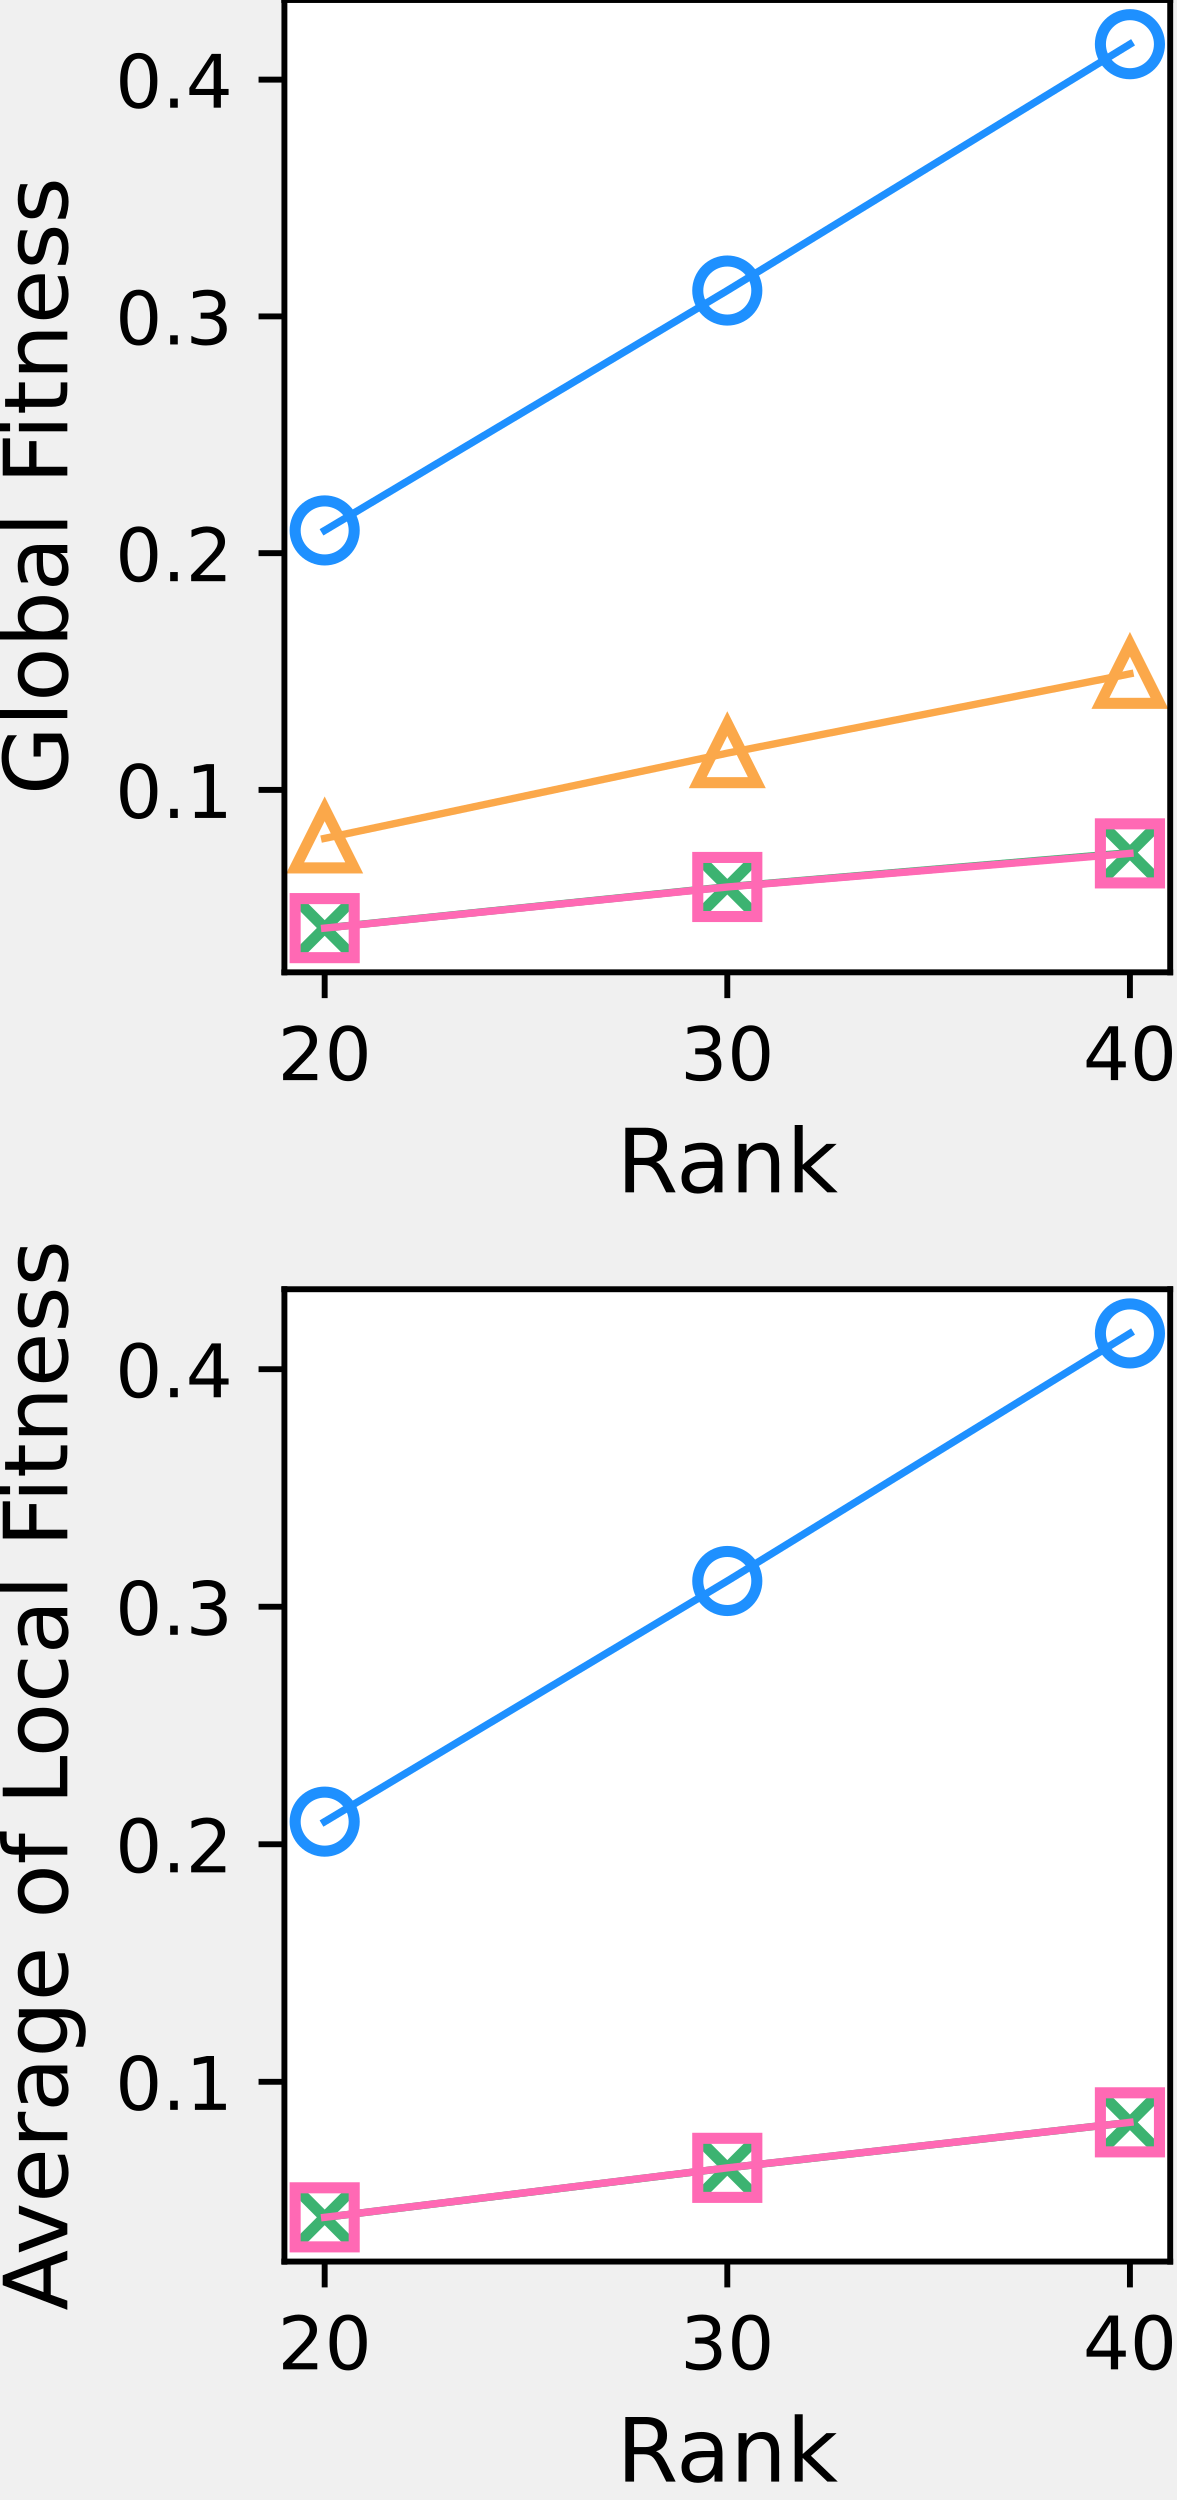
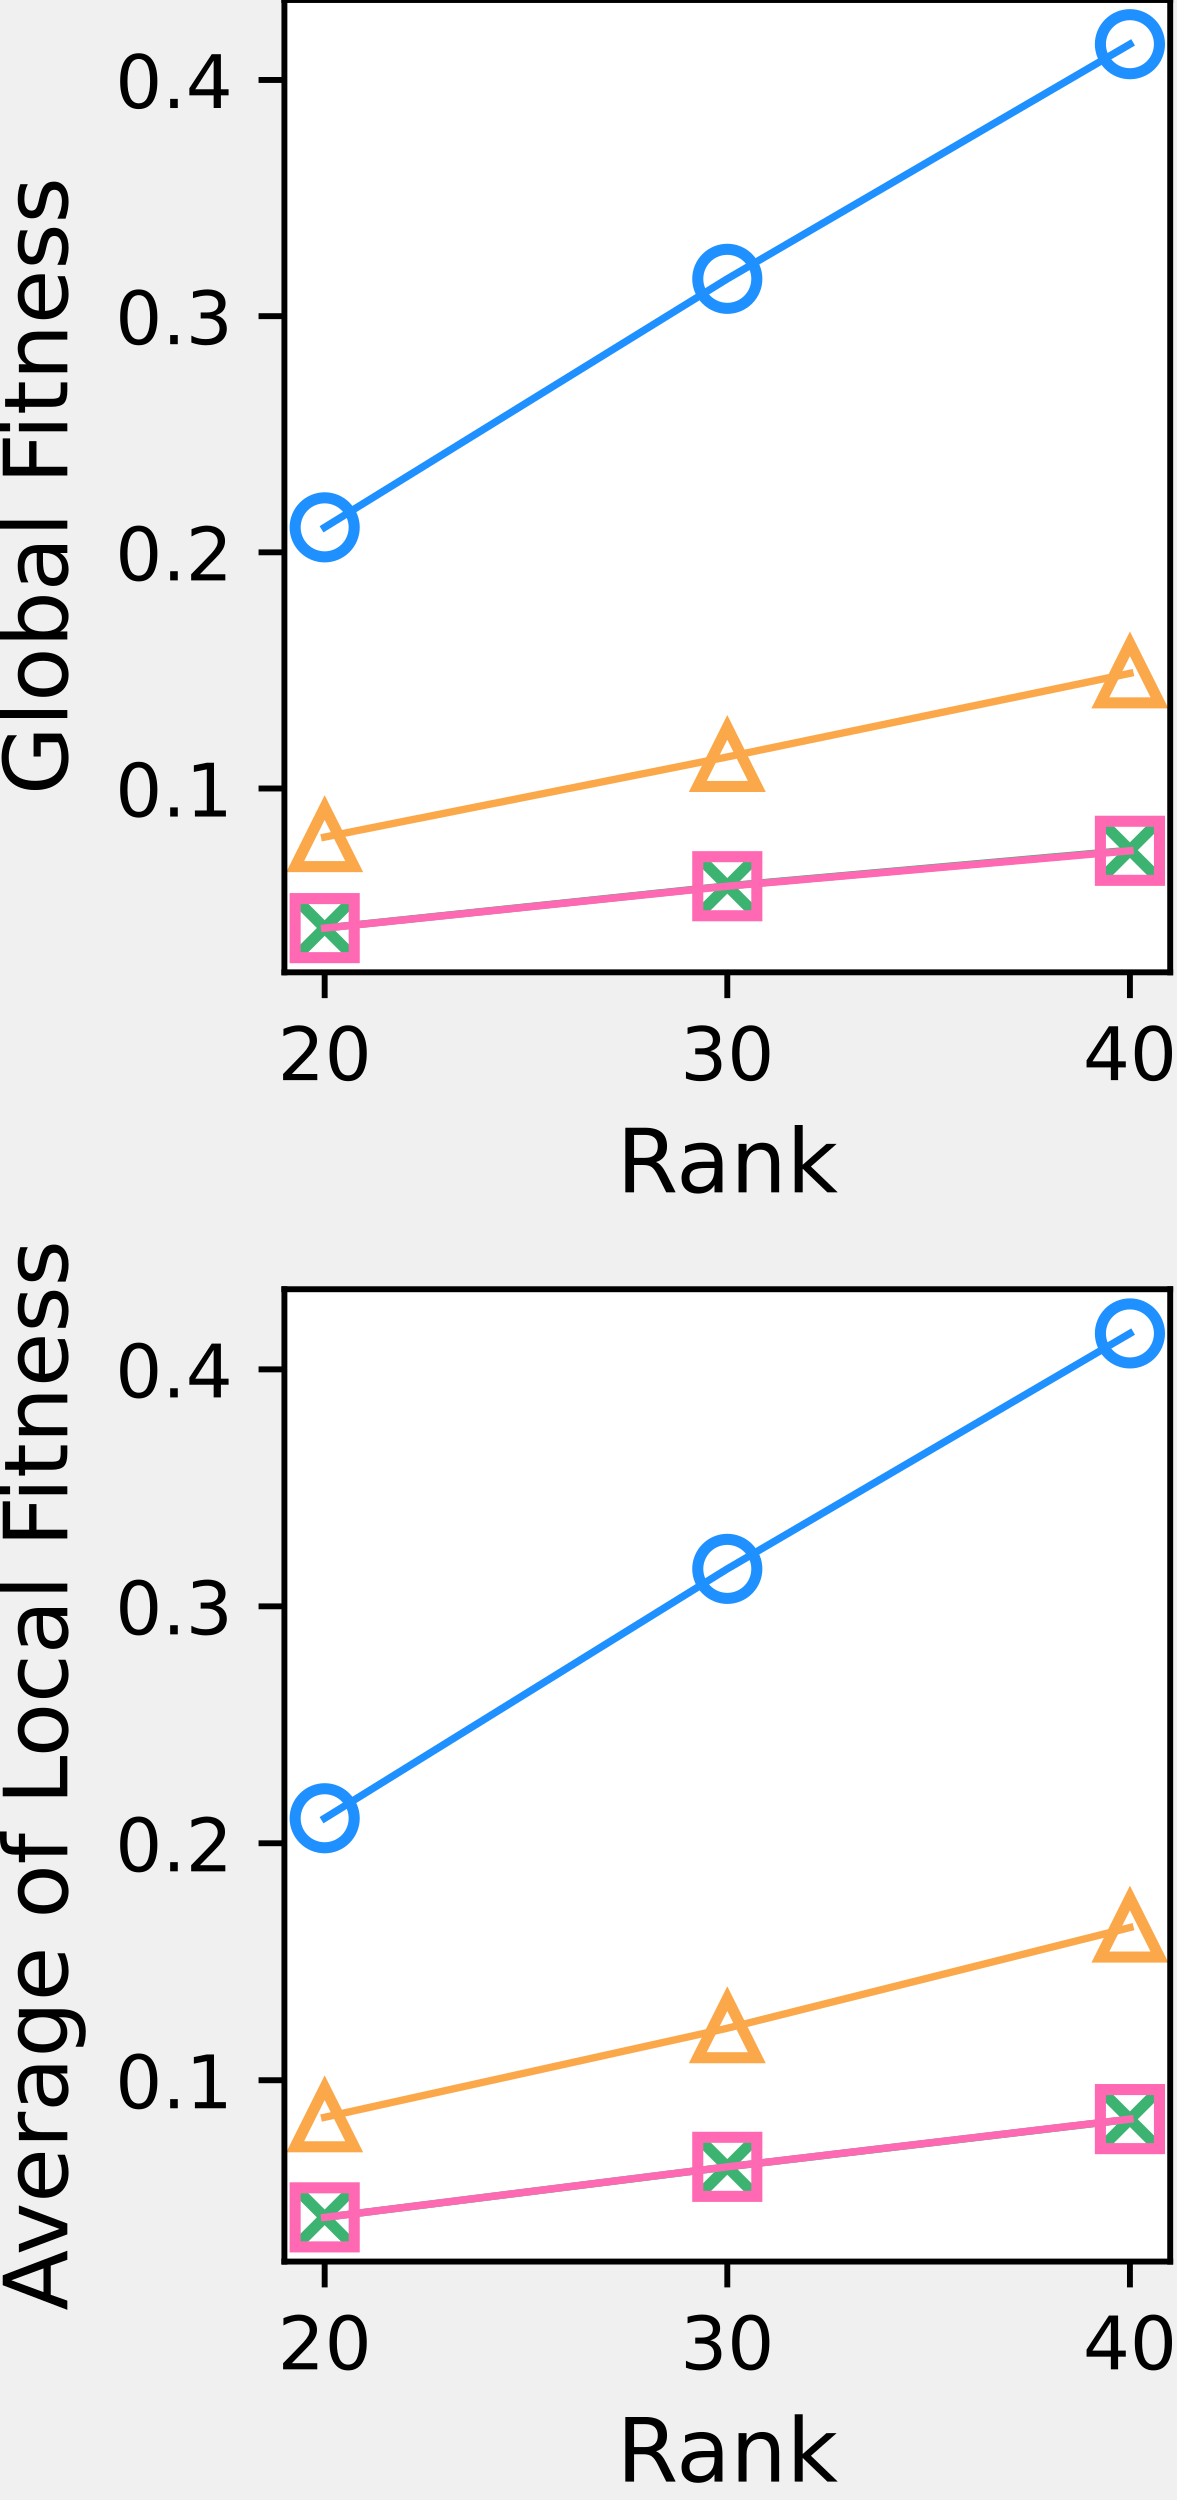
<svg xmlns="http://www.w3.org/2000/svg" xmlns:xlink="http://www.w3.org/1999/xlink" height="338.572pt" version="1.1" viewBox="0 0 159.388 338.572" width="159.388pt">
  <defs>
    <style type="text/css">*{stroke-linecap:butt;stroke-linejoin:round;}</style>
  </defs>
  <g id="figure_1">
    <g id="patch_1">
      <path d="M 0 338.572  L 159.388 338.572  L 159.388 0  L 0 0  z " style="fill:none;" />
    </g>
    <g id="axes_1">
      <g id="patch_2">
        <path d="M 38.517 131.68  L 158.478 131.68  L 158.478 0  L 38.517 0  z " style="fill:#ffffff;" />
      </g>
      <g id="matplotlib.axis_1">
        <g id="xtick_1">
          <g id="line2d_1">
            <defs>
-               <path d="M 0 0  L 0 3.5  " id="me974b284ef" style="stroke:#000000;stroke-width:0.8;" />
+               <path d="M 0 0  L 0 3.5  " id="m4721da2e1f" style="stroke:#000000;stroke-width:0.8;" />
            </defs>
            <g>
-               <use style="stroke:#000000;stroke-width:0.8;" x="43.97" xlink:href="#me974b284ef" y="131.68" />
+               <use style="stroke:#000000;stroke-width:0.8;" x="43.97" xlink:href="#m4721da2e1f" y="131.68" />
            </g>
          </g>
          <g id="text_1">
            <g transform="translate(37.60714 146.2784)scale(0.1 -0.1)">
              <defs>
                <path d="M 19.188 8.297  L 53.609 8.297  L 53.609 0  L 7.328 0  L 7.328 8.297  Q 12.938 14.109 22.625 23.891  Q 32.328 33.688 34.812 36.531  Q 39.547 41.844 41.422 45.531  Q 43.312 49.219 43.312 52.781  Q 43.312 58.594 39.234 62.25  Q 35.156 65.922 28.609 65.922  Q 23.969 65.922 18.812 64.312  Q 13.672 62.703 7.812 59.422  L 7.812 69.391  Q 13.766 71.781 18.938 73  Q 24.125 74.219 28.422 74.219  Q 39.75 74.219 46.484 68.547  Q 53.219 62.891 53.219 53.422  Q 53.219 48.922 51.531 44.891  Q 49.859 40.875 45.406 35.406  Q 44.188 33.984 37.641 27.219  Q 31.109 20.453 19.188 8.297  z " id="DejaVuSans-50" />
                <path d="M 31.781 66.406  Q 24.172 66.406 20.328 58.906  Q 16.5 51.422 16.5 36.375  Q 16.5 21.391 20.328 13.891  Q 24.172 6.391 31.781 6.391  Q 39.453 6.391 43.281 13.891  Q 47.125 21.391 47.125 36.375  Q 47.125 51.422 43.281 58.906  Q 39.453 66.406 31.781 66.406  z M 31.781 74.219  Q 44.047 74.219 50.516 64.516  Q 56.984 54.828 56.984 36.375  Q 56.984 17.969 50.516 8.266  Q 44.047 -1.422 31.781 -1.422  Q 19.531 -1.422 13.062 8.266  Q 6.594 17.969 6.594 36.375  Q 6.594 54.828 13.062 64.516  Q 19.531 74.219 31.781 74.219  z " id="DejaVuSans-48" />
              </defs>
              <use xlink:href="#DejaVuSans-50" />
              <use x="63.623" xlink:href="#DejaVuSans-48" />
            </g>
          </g>
        </g>
        <g id="xtick_2">
          <g id="line2d_2">
            <g>
-               <use style="stroke:#000000;stroke-width:0.8;" x="98.497" xlink:href="#me974b284ef" y="131.68" />
+               <use style="stroke:#000000;stroke-width:0.8;" x="98.497" xlink:href="#m4721da2e1f" y="131.68" />
            </g>
          </g>
          <g id="text_2">
            <g transform="translate(92.13483 146.2784)scale(0.1 -0.1)">
              <defs>
                <path d="M 40.578 39.312  Q 47.656 37.797 51.625 33  Q 55.609 28.219 55.609 21.188  Q 55.609 10.406 48.188 4.484  Q 40.766 -1.422 27.094 -1.422  Q 22.516 -1.422 17.656 -0.516  Q 12.797 0.391 7.625 2.203  L 7.625 11.719  Q 11.719 9.328 16.594 8.109  Q 21.484 6.891 26.812 6.891  Q 36.078 6.891 40.938 10.547  Q 45.797 14.203 45.797 21.188  Q 45.797 27.641 41.281 31.266  Q 36.766 34.906 28.719 34.906  L 20.219 34.906  L 20.219 43.016  L 29.109 43.016  Q 36.375 43.016 40.234 45.922  Q 44.094 48.828 44.094 54.297  Q 44.094 59.906 40.109 62.906  Q 36.141 65.922 28.719 65.922  Q 24.656 65.922 20.016 65.031  Q 15.375 64.156 9.812 62.312  L 9.812 71.094  Q 15.438 72.656 20.344 73.438  Q 25.25 74.219 29.594 74.219  Q 40.828 74.219 47.359 69.109  Q 53.906 64.016 53.906 55.328  Q 53.906 49.266 50.438 45.094  Q 46.969 40.922 40.578 39.312  z " id="DejaVuSans-51" />
              </defs>
              <use xlink:href="#DejaVuSans-51" />
              <use x="63.623" xlink:href="#DejaVuSans-48" />
            </g>
          </g>
        </g>
        <g id="xtick_3">
          <g id="line2d_3">
            <g>
-               <use style="stroke:#000000;stroke-width:0.8;" x="153.025" xlink:href="#me974b284ef" y="131.68" />
+               <use style="stroke:#000000;stroke-width:0.8;" x="153.025" xlink:href="#m4721da2e1f" y="131.68" />
            </g>
          </g>
          <g id="text_3">
            <g transform="translate(146.6625 146.2784)scale(0.1 -0.1)">
              <defs>
                <path d="M 37.797 64.312  L 12.891 25.391  L 37.797 25.391  z M 35.203 72.906  L 47.609 72.906  L 47.609 25.391  L 58.016 25.391  L 58.016 17.188  L 47.609 17.188  L 47.609 0  L 37.797 0  L 37.797 17.188  L 4.891 17.188  L 4.891 26.703  z " id="DejaVuSans-52" />
              </defs>
              <use xlink:href="#DejaVuSans-52" />
              <use x="63.623" xlink:href="#DejaVuSans-48" />
            </g>
          </g>
        </g>
        <g id="text_4">
          <g transform="translate(83.50952 161.4762)scale(0.12 -0.12)">
            <defs>
              <path d="M 44.391 34.188  Q 47.562 33.109 50.562 29.594  Q 53.562 26.078 56.594 19.922  L 66.609 0  L 56 0  L 46.688 18.703  Q 43.062 26.031 39.672 28.422  Q 36.281 30.812 30.422 30.812  L 19.672 30.812  L 19.672 0  L 9.812 0  L 9.812 72.906  L 32.078 72.906  Q 44.578 72.906 50.734 67.672  Q 56.891 62.453 56.891 51.906  Q 56.891 45.016 53.688 40.469  Q 50.484 35.938 44.391 34.188  z M 19.672 64.797  L 19.672 38.922  L 32.078 38.922  Q 39.203 38.922 42.844 42.219  Q 46.484 45.516 46.484 51.906  Q 46.484 58.297 42.844 61.547  Q 39.203 64.797 32.078 64.797  z " id="DejaVuSans-82" />
              <path d="M 34.281 27.484  Q 23.391 27.484 19.188 25  Q 14.984 22.516 14.984 16.5  Q 14.984 11.719 18.141 8.906  Q 21.297 6.109 26.703 6.109  Q 34.188 6.109 38.703 11.406  Q 43.219 16.703 43.219 25.484  L 43.219 27.484  z M 52.203 31.203  L 52.203 0  L 43.219 0  L 43.219 8.297  Q 40.141 3.328 35.547 0.953  Q 30.953 -1.422 24.312 -1.422  Q 15.922 -1.422 10.953 3.297  Q 6 8.016 6 15.922  Q 6 25.141 12.172 29.828  Q 18.359 34.516 30.609 34.516  L 43.219 34.516  L 43.219 35.406  Q 43.219 41.609 39.141 45  Q 35.062 48.391 27.688 48.391  Q 23 48.391 18.547 47.266  Q 14.109 46.141 10.016 43.891  L 10.016 52.203  Q 14.938 54.109 19.578 55.047  Q 24.219 56 28.609 56  Q 40.484 56 46.344 49.844  Q 52.203 43.703 52.203 31.203  z " id="DejaVuSans-97" />
              <path d="M 54.891 33.016  L 54.891 0  L 45.906 0  L 45.906 32.719  Q 45.906 40.484 42.875 44.328  Q 39.844 48.188 33.797 48.188  Q 26.516 48.188 22.312 43.547  Q 18.109 38.922 18.109 30.906  L 18.109 0  L 9.078 0  L 9.078 54.688  L 18.109 54.688  L 18.109 46.188  Q 21.344 51.125 25.703 53.562  Q 30.078 56 35.797 56  Q 45.219 56 50.047 50.172  Q 54.891 44.344 54.891 33.016  z " id="DejaVuSans-110" />
              <path d="M 9.078 75.984  L 18.109 75.984  L 18.109 31.109  L 44.922 54.688  L 56.391 54.688  L 27.391 29.109  L 57.625 0  L 45.906 0  L 18.109 26.703  L 18.109 0  L 9.078 0  z " id="DejaVuSans-107" />
            </defs>
            <use xlink:href="#DejaVuSans-82" />
            <use x="67.232" xlink:href="#DejaVuSans-97" />
            <use x="128.512" xlink:href="#DejaVuSans-110" />
            <use x="191.891" xlink:href="#DejaVuSans-107" />
          </g>
        </g>
      </g>
      <g id="matplotlib.axis_2">
        <g id="ytick_1">
          <g id="line2d_4">
            <defs>
-               <path d="M 0 0  L -3.5 0  " id="m6ac7da7477" style="stroke:#000000;stroke-width:0.8;" />
+               <path d="M 0 0  L -3.5 0  " id="mabe25e4129" style="stroke:#000000;stroke-width:0.8;" />
            </defs>
            <g>
-               <use style="stroke:#000000;stroke-width:0.8;" x="38.517" xlink:href="#m6ac7da7477" y="106.977" />
+               <use style="stroke:#000000;stroke-width:0.8;" x="38.517" xlink:href="#mabe25e4129" y="106.787" />
            </g>
          </g>
          <g id="text_5">
-             <g transform="translate(15.61375 110.7758)scale(0.1 -0.1)">
+             <g transform="translate(15.61375 110.5858)scale(0.1 -0.1)">
              <defs>
                <path d="M 10.688 12.406  L 21 12.406  L 21 0  L 10.688 0  z " id="DejaVuSans-46" />
                <path d="M 12.406 8.297  L 28.516 8.297  L 28.516 63.922  L 10.984 60.406  L 10.984 69.391  L 28.422 72.906  L 38.281 72.906  L 38.281 8.297  L 54.391 8.297  L 54.391 0  L 12.406 0  z " id="DejaVuSans-49" />
              </defs>
              <use xlink:href="#DejaVuSans-48" />
              <use x="63.623" xlink:href="#DejaVuSans-46" />
              <use x="95.41" xlink:href="#DejaVuSans-49" />
            </g>
          </g>
        </g>
        <g id="ytick_2">
          <g id="line2d_5">
            <g>
-               <use style="stroke:#000000;stroke-width:0.8;" x="38.517" xlink:href="#m6ac7da7477" y="74.913" />
+               <use style="stroke:#000000;stroke-width:0.8;" x="38.517" xlink:href="#mabe25e4129" y="74.801" />
            </g>
          </g>
          <g id="text_6">
-             <g transform="translate(15.61375 78.71236)scale(0.1 -0.1)">
+             <g transform="translate(15.61375 78.60066)scale(0.1 -0.1)">
              <use xlink:href="#DejaVuSans-48" />
              <use x="63.623" xlink:href="#DejaVuSans-46" />
              <use x="95.41" xlink:href="#DejaVuSans-50" />
            </g>
          </g>
        </g>
        <g id="ytick_3">
          <g id="line2d_6">
            <g>
-               <use style="stroke:#000000;stroke-width:0.8;" x="38.517" xlink:href="#m6ac7da7477" y="42.85" />
+               <use style="stroke:#000000;stroke-width:0.8;" x="38.517" xlink:href="#mabe25e4129" y="42.816" />
            </g>
          </g>
          <g id="text_7">
-             <g transform="translate(15.61375 46.64896)scale(0.1 -0.1)">
+             <g transform="translate(15.61375 46.6155)scale(0.1 -0.1)">
              <use xlink:href="#DejaVuSans-48" />
              <use x="63.623" xlink:href="#DejaVuSans-46" />
              <use x="95.41" xlink:href="#DejaVuSans-51" />
            </g>
          </g>
        </g>
        <g id="ytick_4">
          <g id="line2d_7">
            <g>
-               <use style="stroke:#000000;stroke-width:0.8;" x="38.517" xlink:href="#m6ac7da7477" y="10.786" />
+               <use style="stroke:#000000;stroke-width:0.8;" x="38.517" xlink:href="#mabe25e4129" y="10.831" />
            </g>
          </g>
          <g id="text_8">
-             <g transform="translate(15.61375 14.58555)scale(0.1 -0.1)">
+             <g transform="translate(15.61375 14.63035)scale(0.1 -0.1)">
              <use xlink:href="#DejaVuSans-48" />
              <use x="63.623" xlink:href="#DejaVuSans-46" />
              <use x="95.41" xlink:href="#DejaVuSans-52" />
            </g>
          </g>
        </g>
        <g id="text_9">
          <g transform="translate(9.118125 107.6675)rotate(-90)scale(0.12 -0.12)">
            <defs>
              <path d="M 59.516 10.406  L 59.516 29.984  L 43.406 29.984  L 43.406 38.094  L 69.281 38.094  L 69.281 6.781  Q 63.578 2.734 56.688 0.656  Q 49.812 -1.422 42 -1.422  Q 24.906 -1.422 15.25 8.562  Q 5.609 18.562 5.609 36.375  Q 5.609 54.25 15.25 64.234  Q 24.906 74.219 42 74.219  Q 49.125 74.219 55.547 72.453  Q 61.969 70.703 67.391 67.281  L 67.391 56.781  Q 61.922 61.422 55.766 63.766  Q 49.609 66.109 42.828 66.109  Q 29.438 66.109 22.719 58.641  Q 16.016 51.172 16.016 36.375  Q 16.016 21.625 22.719 14.156  Q 29.438 6.688 42.828 6.688  Q 48.047 6.688 52.141 7.594  Q 56.25 8.5 59.516 10.406  z " id="DejaVuSans-71" />
              <path d="M 9.422 75.984  L 18.406 75.984  L 18.406 0  L 9.422 0  z " id="DejaVuSans-108" />
              <path d="M 30.609 48.391  Q 23.391 48.391 19.188 42.75  Q 14.984 37.109 14.984 27.297  Q 14.984 17.484 19.156 11.844  Q 23.344 6.203 30.609 6.203  Q 37.797 6.203 41.984 11.859  Q 46.188 17.531 46.188 27.297  Q 46.188 37.016 41.984 42.703  Q 37.797 48.391 30.609 48.391  z M 30.609 56  Q 42.328 56 49.016 48.375  Q 55.719 40.766 55.719 27.297  Q 55.719 13.875 49.016 6.219  Q 42.328 -1.422 30.609 -1.422  Q 18.844 -1.422 12.172 6.219  Q 5.516 13.875 5.516 27.297  Q 5.516 40.766 12.172 48.375  Q 18.844 56 30.609 56  z " id="DejaVuSans-111" />
              <path d="M 48.688 27.297  Q 48.688 37.203 44.609 42.844  Q 40.531 48.484 33.406 48.484  Q 26.266 48.484 22.188 42.844  Q 18.109 37.203 18.109 27.297  Q 18.109 17.391 22.188 11.75  Q 26.266 6.109 33.406 6.109  Q 40.531 6.109 44.609 11.75  Q 48.688 17.391 48.688 27.297  z M 18.109 46.391  Q 20.953 51.266 25.266 53.625  Q 29.594 56 35.594 56  Q 45.562 56 51.781 48.094  Q 58.016 40.188 58.016 27.297  Q 58.016 14.406 51.781 6.484  Q 45.562 -1.422 35.594 -1.422  Q 29.594 -1.422 25.266 0.953  Q 20.953 3.328 18.109 8.203  L 18.109 0  L 9.078 0  L 9.078 75.984  L 18.109 75.984  z " id="DejaVuSans-98" />
              <path id="DejaVuSans-32" />
              <path d="M 9.812 72.906  L 51.703 72.906  L 51.703 64.594  L 19.672 64.594  L 19.672 43.109  L 48.578 43.109  L 48.578 34.812  L 19.672 34.812  L 19.672 0  L 9.812 0  z " id="DejaVuSans-70" />
              <path d="M 9.422 54.688  L 18.406 54.688  L 18.406 0  L 9.422 0  z M 9.422 75.984  L 18.406 75.984  L 18.406 64.594  L 9.422 64.594  z " id="DejaVuSans-105" />
              <path d="M 18.312 70.219  L 18.312 54.688  L 36.812 54.688  L 36.812 47.703  L 18.312 47.703  L 18.312 18.016  Q 18.312 11.328 20.141 9.422  Q 21.969 7.516 27.594 7.516  L 36.812 7.516  L 36.812 0  L 27.594 0  Q 17.188 0 13.234 3.875  Q 9.281 7.766 9.281 18.016  L 9.281 47.703  L 2.688 47.703  L 2.688 54.688  L 9.281 54.688  L 9.281 70.219  z " id="DejaVuSans-116" />
              <path d="M 56.203 29.594  L 56.203 25.203  L 14.891 25.203  Q 15.484 15.922 20.484 11.062  Q 25.484 6.203 34.422 6.203  Q 39.594 6.203 44.453 7.469  Q 49.312 8.734 54.109 11.281  L 54.109 2.781  Q 49.266 0.734 44.188 -0.344  Q 39.109 -1.422 33.891 -1.422  Q 20.797 -1.422 13.156 6.188  Q 5.516 13.812 5.516 26.812  Q 5.516 40.234 12.766 48.109  Q 20.016 56 32.328 56  Q 43.359 56 49.781 48.891  Q 56.203 41.797 56.203 29.594  z M 47.219 32.234  Q 47.125 39.594 43.094 43.984  Q 39.062 48.391 32.422 48.391  Q 24.906 48.391 20.391 44.141  Q 15.875 39.891 15.188 32.172  z " id="DejaVuSans-101" />
              <path d="M 44.281 53.078  L 44.281 44.578  Q 40.484 46.531 36.375 47.5  Q 32.281 48.484 27.875 48.484  Q 21.188 48.484 17.844 46.438  Q 14.5 44.391 14.5 40.281  Q 14.5 37.156 16.891 35.375  Q 19.281 33.594 26.516 31.984  L 29.594 31.297  Q 39.156 29.25 43.188 25.516  Q 47.219 21.781 47.219 15.094  Q 47.219 7.469 41.188 3.016  Q 35.156 -1.422 24.609 -1.422  Q 20.219 -1.422 15.453 -0.562  Q 10.688 0.297 5.422 2  L 5.422 11.281  Q 10.406 8.688 15.234 7.391  Q 20.062 6.109 24.812 6.109  Q 31.156 6.109 34.562 8.281  Q 37.984 10.453 37.984 14.406  Q 37.984 18.062 35.516 20.016  Q 33.062 21.969 24.703 23.781  L 21.578 24.516  Q 13.234 26.266 9.516 29.906  Q 5.812 33.547 5.812 39.891  Q 5.812 47.609 11.281 51.797  Q 16.75 56 26.812 56  Q 31.781 56 36.172 55.266  Q 40.578 54.547 44.281 53.078  z " id="DejaVuSans-115" />
            </defs>
            <use xlink:href="#DejaVuSans-71" />
            <use x="77.49" xlink:href="#DejaVuSans-108" />
            <use x="105.273" xlink:href="#DejaVuSans-111" />
            <use x="166.455" xlink:href="#DejaVuSans-98" />
            <use x="229.932" xlink:href="#DejaVuSans-97" />
            <use x="291.211" xlink:href="#DejaVuSans-108" />
            <use x="318.994" xlink:href="#DejaVuSans-32" />
            <use x="350.781" xlink:href="#DejaVuSans-70" />
            <use x="401.051" xlink:href="#DejaVuSans-105" />
            <use x="428.834" xlink:href="#DejaVuSans-116" />
            <use x="468.043" xlink:href="#DejaVuSans-110" />
            <use x="531.422" xlink:href="#DejaVuSans-101" />
            <use x="592.945" xlink:href="#DejaVuSans-115" />
            <use x="645.045" xlink:href="#DejaVuSans-115" />
          </g>
        </g>
      </g>
      <g id="line2d_8">
-         <path clip-path="url(#p6852ff0b60)" d="M 43.97 71.836  L 98.497 39.348  L 153.025 5.985  " style="fill:none;stroke:#1e90ff;stroke-linecap:square;" />
+         <path clip-path="url(#p09dd22b217)" d="M 43.97 71.418  L 98.497 37.762  L 153.025 5.985  " style="fill:none;stroke:#1e90ff;stroke-linecap:square;" />
        <defs>
-           <path d="M 0 4  C 1.061 4 2.078 3.579 2.828 2.828  C 3.579 2.078 4 1.061 4 0  C 4 -1.061 3.579 -2.078 2.828 -2.828  C 2.078 -3.579 1.061 -4 0 -4  C -1.061 -4 -2.078 -3.579 -2.828 -2.828  C -3.579 -2.078 -4 -1.061 -4 0  C -4 1.061 -3.579 2.078 -2.828 2.828  C -2.078 3.579 -1.061 4 0 4  z " id="m7484532ed1" style="stroke:#1e90ff;stroke-width:1.5;" />
+           <path d="M 0 4  C 1.061 4 2.078 3.579 2.828 2.828  C 3.579 2.078 4 1.061 4 0  C 4 -1.061 3.579 -2.078 2.828 -2.828  C 2.078 -3.579 1.061 -4 0 -4  C -1.061 -4 -2.078 -3.579 -2.828 -2.828  C -3.579 -2.078 -4 -1.061 -4 0  C -4 1.061 -3.579 2.078 -2.828 2.828  C -2.078 3.579 -1.061 4 0 4  z " id="mf0acef05e9" style="stroke:#1e90ff;stroke-width:1.5;" />
        </defs>
-         <g clip-path="url(#p6852ff0b60)">
-           <use style="fill-opacity:0;stroke:#1e90ff;stroke-width:1.5;" x="43.97" xlink:href="#m7484532ed1" y="71.836" />
-           <use style="fill-opacity:0;stroke:#1e90ff;stroke-width:1.5;" x="98.497" xlink:href="#m7484532ed1" y="39.348" />
-           <use style="fill-opacity:0;stroke:#1e90ff;stroke-width:1.5;" x="153.025" xlink:href="#m7484532ed1" y="5.985" />
+         <g clip-path="url(#p09dd22b217)">
+           <use style="fill-opacity:0;stroke:#1e90ff;stroke-width:1.5;" x="43.97" xlink:href="#mf0acef05e9" y="71.418" />
+           <use style="fill-opacity:0;stroke:#1e90ff;stroke-width:1.5;" x="98.497" xlink:href="#mf0acef05e9" y="37.762" />
+           <use style="fill-opacity:0;stroke:#1e90ff;stroke-width:1.5;" x="153.025" xlink:href="#mf0acef05e9" y="5.985" />
        </g>
      </g>
      <g id="line2d_9">
-         <path clip-path="url(#p6852ff0b60)" d="M 43.97 125.674  L 98.497 120.084  L 153.025 115.468  " style="fill:none;stroke:#3cb371;stroke-linecap:square;" />
+         <path clip-path="url(#p09dd22b217)" d="M 43.97 125.675  L 98.497 119.967  L 153.025 115.135  " style="fill:none;stroke:#3cb371;stroke-linecap:square;" />
        <defs>
-           <path d="M -4 4  L 4 -4  M -4 -4  L 4 4  " id="m01550a3db4" style="stroke:#3cb371;stroke-width:1.5;" />
+           <path d="M -4 4  L 4 -4  M -4 -4  L 4 4  " id="m7880469c9b" style="stroke:#3cb371;stroke-width:1.5;" />
        </defs>
-         <g clip-path="url(#p6852ff0b60)">
-           <use style="fill-opacity:0;stroke:#3cb371;stroke-width:1.5;" x="43.97" xlink:href="#m01550a3db4" y="125.674" />
-           <use style="fill-opacity:0;stroke:#3cb371;stroke-width:1.5;" x="98.497" xlink:href="#m01550a3db4" y="120.084" />
-           <use style="fill-opacity:0;stroke:#3cb371;stroke-width:1.5;" x="153.025" xlink:href="#m01550a3db4" y="115.468" />
+         <g clip-path="url(#p09dd22b217)">
+           <use style="fill-opacity:0;stroke:#3cb371;stroke-width:1.5;" x="43.97" xlink:href="#m7880469c9b" y="125.675" />
+           <use style="fill-opacity:0;stroke:#3cb371;stroke-width:1.5;" x="98.497" xlink:href="#m7880469c9b" y="119.967" />
+           <use style="fill-opacity:0;stroke:#3cb371;stroke-width:1.5;" x="153.025" xlink:href="#m7880469c9b" y="115.135" />
        </g>
      </g>
      <g id="line2d_10">
-         <path clip-path="url(#p6852ff0b60)" d="M 43.97 125.695  L 98.497 120.123  L 153.025 115.573  " style="fill:none;stroke:#ff69b4;stroke-linecap:square;" />
+         <path clip-path="url(#p09dd22b217)" d="M 43.97 125.695  L 98.497 120.019  L 153.025 115.222  " style="fill:none;stroke:#ff69b4;stroke-linecap:square;" />
        <defs>
-           <path d="M -4 4  L 4 4  L 4 -4  L -4 -4  z " id="mdd602c9312" style="stroke:#ff69b4;stroke-linejoin:miter;stroke-width:1.5;" />
+           <path d="M -4 4  L 4 4  L 4 -4  L -4 -4  z " id="m163bb5f9f6" style="stroke:#ff69b4;stroke-linejoin:miter;stroke-width:1.5;" />
        </defs>
-         <g clip-path="url(#p6852ff0b60)">
-           <use style="fill-opacity:0;stroke:#ff69b4;stroke-linejoin:miter;stroke-width:1.5;" x="43.97" xlink:href="#mdd602c9312" y="125.695" />
-           <use style="fill-opacity:0;stroke:#ff69b4;stroke-linejoin:miter;stroke-width:1.5;" x="98.497" xlink:href="#mdd602c9312" y="120.123" />
-           <use style="fill-opacity:0;stroke:#ff69b4;stroke-linejoin:miter;stroke-width:1.5;" x="153.025" xlink:href="#mdd602c9312" y="115.573" />
+         <g clip-path="url(#p09dd22b217)">
+           <use style="fill-opacity:0;stroke:#ff69b4;stroke-linejoin:miter;stroke-width:1.5;" x="43.97" xlink:href="#m163bb5f9f6" y="125.695" />
+           <use style="fill-opacity:0;stroke:#ff69b4;stroke-linejoin:miter;stroke-width:1.5;" x="98.497" xlink:href="#m163bb5f9f6" y="120.019" />
+           <use style="fill-opacity:0;stroke:#ff69b4;stroke-linejoin:miter;stroke-width:1.5;" x="153.025" xlink:href="#m163bb5f9f6" y="115.222" />
        </g>
      </g>
      <g id="line2d_11">
-         <path clip-path="url(#p6852ff0b60)" d="M 43.97 113.538  L 98.497 101.996  L 153.025 91.254  " style="fill:none;stroke:#fba84a;stroke-linecap:square;" />
+         <path clip-path="url(#p09dd22b217)" d="M 43.97 113.365  L 98.497 102.508  L 153.025 91.188  " style="fill:none;stroke:#fba84a;stroke-linecap:square;" />
        <defs>
-           <path d="M 0 -4  L -4 4  L 4 4  z " id="me2669b62e3" style="stroke:#fba84a;stroke-linejoin:miter;stroke-width:1.5;" />
+           <path d="M 0 -4  L -4 4  L 4 4  z " id="m63c30b1b88" style="stroke:#fba84a;stroke-linejoin:miter;stroke-width:1.5;" />
        </defs>
-         <g clip-path="url(#p6852ff0b60)">
-           <use style="fill-opacity:0;stroke:#fba84a;stroke-linejoin:miter;stroke-width:1.5;" x="43.97" xlink:href="#me2669b62e3" y="113.538" />
-           <use style="fill-opacity:0;stroke:#fba84a;stroke-linejoin:miter;stroke-width:1.5;" x="98.497" xlink:href="#me2669b62e3" y="101.996" />
-           <use style="fill-opacity:0;stroke:#fba84a;stroke-linejoin:miter;stroke-width:1.5;" x="153.025" xlink:href="#me2669b62e3" y="91.254" />
+         <g clip-path="url(#p09dd22b217)">
+           <use style="fill-opacity:0;stroke:#fba84a;stroke-linejoin:miter;stroke-width:1.5;" x="43.97" xlink:href="#m63c30b1b88" y="113.365" />
+           <use style="fill-opacity:0;stroke:#fba84a;stroke-linejoin:miter;stroke-width:1.5;" x="98.497" xlink:href="#m63c30b1b88" y="102.508" />
+           <use style="fill-opacity:0;stroke:#fba84a;stroke-linejoin:miter;stroke-width:1.5;" x="153.025" xlink:href="#m63c30b1b88" y="91.188" />
        </g>
      </g>
      <g id="patch_3">
        <path d="M 38.517 131.68  L 38.517 0  " style="fill:none;stroke:#000000;stroke-linecap:square;stroke-linejoin:miter;stroke-width:0.8;" />
      </g>
      <g id="patch_4">
        <path d="M 158.478 131.68  L 158.478 0  " style="fill:none;stroke:#000000;stroke-linecap:square;stroke-linejoin:miter;stroke-width:0.8;" />
      </g>
      <g id="patch_5">
        <path d="M 38.517 131.68  L 158.478 131.68  " style="fill:none;stroke:#000000;stroke-linecap:square;stroke-linejoin:miter;stroke-width:0.8;" />
      </g>
      <g id="patch_6">
        <path d="M 38.517 0  L 158.478 0  " style="fill:none;stroke:#000000;stroke-linecap:square;stroke-linejoin:miter;stroke-width:0.8;" />
      </g>
    </g>
    <g id="axes_2">
      <g id="patch_7">
        <path d="M 38.517 306.28  L 158.478 306.28  L 158.478 174.6  L 38.517 174.6  z " style="fill:#ffffff;" />
      </g>
      <g id="matplotlib.axis_3">
        <g id="xtick_4">
          <g id="line2d_12">
            <g>
-               <use style="stroke:#000000;stroke-width:0.8;" x="43.97" xlink:href="#me974b284ef" y="306.28" />
+               <use style="stroke:#000000;stroke-width:0.8;" x="43.97" xlink:href="#m4721da2e1f" y="306.28" />
            </g>
          </g>
          <g id="text_10">
            <g transform="translate(37.60714 320.8784)scale(0.1 -0.1)">
              <use xlink:href="#DejaVuSans-50" />
              <use x="63.623" xlink:href="#DejaVuSans-48" />
            </g>
          </g>
        </g>
        <g id="xtick_5">
          <g id="line2d_13">
            <g>
-               <use style="stroke:#000000;stroke-width:0.8;" x="98.497" xlink:href="#me974b284ef" y="306.28" />
+               <use style="stroke:#000000;stroke-width:0.8;" x="98.497" xlink:href="#m4721da2e1f" y="306.28" />
            </g>
          </g>
          <g id="text_11">
            <g transform="translate(92.13483 320.8784)scale(0.1 -0.1)">
              <use xlink:href="#DejaVuSans-51" />
              <use x="63.623" xlink:href="#DejaVuSans-48" />
            </g>
          </g>
        </g>
        <g id="xtick_6">
          <g id="line2d_14">
            <g>
-               <use style="stroke:#000000;stroke-width:0.8;" x="153.025" xlink:href="#me974b284ef" y="306.28" />
+               <use style="stroke:#000000;stroke-width:0.8;" x="153.025" xlink:href="#m4721da2e1f" y="306.28" />
            </g>
          </g>
          <g id="text_12">
            <g transform="translate(146.6625 320.8784)scale(0.1 -0.1)">
              <use xlink:href="#DejaVuSans-52" />
              <use x="63.623" xlink:href="#DejaVuSans-48" />
            </g>
          </g>
        </g>
        <g id="text_13">
          <g transform="translate(83.50952 336.0763)scale(0.12 -0.12)">
            <use xlink:href="#DejaVuSans-82" />
            <use x="67.232" xlink:href="#DejaVuSans-97" />
            <use x="128.512" xlink:href="#DejaVuSans-110" />
            <use x="191.891" xlink:href="#DejaVuSans-107" />
          </g>
        </g>
      </g>
      <g id="matplotlib.axis_4">
        <g id="ytick_5">
          <g id="line2d_15">
            <g>
-               <use style="stroke:#000000;stroke-width:0.8;" x="38.517" xlink:href="#m6ac7da7477" y="281.934" />
+               <use style="stroke:#000000;stroke-width:0.8;" x="38.517" xlink:href="#mabe25e4129" y="281.722" />
            </g>
          </g>
          <g id="text_14">
-             <g transform="translate(15.61375 285.7336)scale(0.1 -0.1)">
+             <g transform="translate(15.61375 285.5217)scale(0.1 -0.1)">
              <use xlink:href="#DejaVuSans-48" />
              <use x="63.623" xlink:href="#DejaVuSans-46" />
              <use x="95.41" xlink:href="#DejaVuSans-49" />
            </g>
          </g>
        </g>
        <g id="ytick_6">
          <g id="line2d_16">
            <g>
-               <use style="stroke:#000000;stroke-width:0.8;" x="38.517" xlink:href="#m6ac7da7477" y="249.766" />
+               <use style="stroke:#000000;stroke-width:0.8;" x="38.517" xlink:href="#mabe25e4129" y="249.632" />
            </g>
          </g>
          <g id="text_15">
-             <g transform="translate(15.61375 253.5648)scale(0.1 -0.1)">
+             <g transform="translate(15.61375 253.4313)scale(0.1 -0.1)">
              <use xlink:href="#DejaVuSans-48" />
              <use x="63.623" xlink:href="#DejaVuSans-46" />
              <use x="95.41" xlink:href="#DejaVuSans-50" />
            </g>
          </g>
        </g>
        <g id="ytick_7">
          <g id="line2d_17">
            <g>
-               <use style="stroke:#000000;stroke-width:0.8;" x="38.517" xlink:href="#m6ac7da7477" y="217.597" />
+               <use style="stroke:#000000;stroke-width:0.8;" x="38.517" xlink:href="#mabe25e4129" y="217.542" />
            </g>
          </g>
          <g id="text_16">
-             <g transform="translate(15.61375 221.396)scale(0.1 -0.1)">
+             <g transform="translate(15.61375 221.3409)scale(0.1 -0.1)">
              <use xlink:href="#DejaVuSans-48" />
              <use x="63.623" xlink:href="#DejaVuSans-46" />
              <use x="95.41" xlink:href="#DejaVuSans-51" />
            </g>
          </g>
        </g>
        <g id="ytick_8">
          <g id="line2d_18">
            <g>
-               <use style="stroke:#000000;stroke-width:0.8;" x="38.517" xlink:href="#m6ac7da7477" y="185.428" />
+               <use style="stroke:#000000;stroke-width:0.8;" x="38.517" xlink:href="#mabe25e4129" y="185.451" />
            </g>
          </g>
          <g id="text_17">
-             <g transform="translate(15.61375 189.2273)scale(0.1 -0.1)">
+             <g transform="translate(15.61375 189.2505)scale(0.1 -0.1)">
              <use xlink:href="#DejaVuSans-48" />
              <use x="63.623" xlink:href="#DejaVuSans-46" />
              <use x="95.41" xlink:href="#DejaVuSans-52" />
            </g>
          </g>
        </g>
        <g id="text_18">
          <g transform="translate(9.118125 312.9162)rotate(-90)scale(0.12 -0.12)">
            <defs>
              <path d="M 34.188 63.188  L 20.797 26.906  L 47.609 26.906  z M 28.609 72.906  L 39.797 72.906  L 67.578 0  L 57.328 0  L 50.688 18.703  L 17.828 18.703  L 11.188 0  L 0.781 0  z " id="DejaVuSans-65" />
              <path d="M 2.984 54.688  L 12.5 54.688  L 29.594 8.797  L 46.688 54.688  L 56.203 54.688  L 35.688 0  L 23.484 0  z " id="DejaVuSans-118" />
              <path d="M 41.109 46.297  Q 39.594 47.172 37.812 47.578  Q 36.031 48 33.891 48  Q 26.266 48 22.188 43.047  Q 18.109 38.094 18.109 28.812  L 18.109 0  L 9.078 0  L 9.078 54.688  L 18.109 54.688  L 18.109 46.188  Q 20.953 51.172 25.484 53.578  Q 30.031 56 36.531 56  Q 37.453 56 38.578 55.875  Q 39.703 55.766 41.062 55.516  z " id="DejaVuSans-114" />
              <path d="M 45.406 27.984  Q 45.406 37.75 41.375 43.109  Q 37.359 48.484 30.078 48.484  Q 22.859 48.484 18.828 43.109  Q 14.797 37.75 14.797 27.984  Q 14.797 18.266 18.828 12.891  Q 22.859 7.516 30.078 7.516  Q 37.359 7.516 41.375 12.891  Q 45.406 18.266 45.406 27.984  z M 54.391 6.781  Q 54.391 -7.172 48.188 -13.984  Q 42 -20.797 29.203 -20.797  Q 24.469 -20.797 20.266 -20.094  Q 16.062 -19.391 12.109 -17.922  L 12.109 -9.188  Q 16.062 -11.328 19.922 -12.344  Q 23.781 -13.375 27.781 -13.375  Q 36.625 -13.375 41.016 -8.766  Q 45.406 -4.156 45.406 5.172  L 45.406 9.625  Q 42.625 4.781 38.281 2.391  Q 33.938 0 27.875 0  Q 17.828 0 11.672 7.656  Q 5.516 15.328 5.516 27.984  Q 5.516 40.672 11.672 48.328  Q 17.828 56 27.875 56  Q 33.938 56 38.281 53.609  Q 42.625 51.219 45.406 46.391  L 45.406 54.688  L 54.391 54.688  z " id="DejaVuSans-103" />
              <path d="M 37.109 75.984  L 37.109 68.5  L 28.516 68.5  Q 23.688 68.5 21.797 66.547  Q 19.922 64.594 19.922 59.516  L 19.922 54.688  L 34.719 54.688  L 34.719 47.703  L 19.922 47.703  L 19.922 0  L 10.891 0  L 10.891 47.703  L 2.297 47.703  L 2.297 54.688  L 10.891 54.688  L 10.891 58.5  Q 10.891 67.625 15.141 71.797  Q 19.391 75.984 28.609 75.984  z " id="DejaVuSans-102" />
              <path d="M 9.812 72.906  L 19.672 72.906  L 19.672 8.297  L 55.172 8.297  L 55.172 0  L 9.812 0  z " id="DejaVuSans-76" />
              <path d="M 48.781 52.594  L 48.781 44.188  Q 44.969 46.297 41.141 47.344  Q 37.312 48.391 33.406 48.391  Q 24.656 48.391 19.812 42.844  Q 14.984 37.312 14.984 27.297  Q 14.984 17.281 19.812 11.734  Q 24.656 6.203 33.406 6.203  Q 37.312 6.203 41.141 7.25  Q 44.969 8.297 48.781 10.406  L 48.781 2.094  Q 45.016 0.344 40.984 -0.531  Q 36.969 -1.422 32.422 -1.422  Q 20.062 -1.422 12.781 6.344  Q 5.516 14.109 5.516 27.297  Q 5.516 40.672 12.859 48.328  Q 20.219 56 33.016 56  Q 37.156 56 41.109 55.141  Q 45.062 54.297 48.781 52.594  z " id="DejaVuSans-99" />
            </defs>
            <use xlink:href="#DejaVuSans-65" />
            <use x="62.533" xlink:href="#DejaVuSans-118" />
            <use x="121.713" xlink:href="#DejaVuSans-101" />
            <use x="183.236" xlink:href="#DejaVuSans-114" />
            <use x="224.35" xlink:href="#DejaVuSans-97" />
            <use x="285.629" xlink:href="#DejaVuSans-103" />
            <use x="349.105" xlink:href="#DejaVuSans-101" />
            <use x="410.629" xlink:href="#DejaVuSans-32" />
            <use x="442.416" xlink:href="#DejaVuSans-111" />
            <use x="503.598" xlink:href="#DejaVuSans-102" />
            <use x="538.803" xlink:href="#DejaVuSans-32" />
            <use x="570.59" xlink:href="#DejaVuSans-76" />
            <use x="624.553" xlink:href="#DejaVuSans-111" />
            <use x="685.734" xlink:href="#DejaVuSans-99" />
            <use x="740.715" xlink:href="#DejaVuSans-97" />
            <use x="801.994" xlink:href="#DejaVuSans-108" />
            <use x="829.777" xlink:href="#DejaVuSans-32" />
            <use x="861.564" xlink:href="#DejaVuSans-70" />
            <use x="911.834" xlink:href="#DejaVuSans-105" />
            <use x="939.617" xlink:href="#DejaVuSans-116" />
            <use x="978.826" xlink:href="#DejaVuSans-110" />
            <use x="1042.205" xlink:href="#DejaVuSans-101" />
            <use x="1103.729" xlink:href="#DejaVuSans-115" />
            <use x="1155.828" xlink:href="#DejaVuSans-115" />
          </g>
        </g>
      </g>
      <g id="line2d_19">
-         <path clip-path="url(#p8f655015c4)" d="M 43.97 246.703  L 98.497 214.112  L 153.025 180.585  " style="fill:none;stroke:#1e90ff;stroke-linecap:square;" />
-         <g clip-path="url(#p8f655015c4)">
-           <use style="fill-opacity:0;stroke:#1e90ff;stroke-width:1.5;" x="43.97" xlink:href="#m7484532ed1" y="246.703" />
-           <use style="fill-opacity:0;stroke:#1e90ff;stroke-width:1.5;" x="98.497" xlink:href="#m7484532ed1" y="214.112" />
-           <use style="fill-opacity:0;stroke:#1e90ff;stroke-width:1.5;" x="153.025" xlink:href="#m7484532ed1" y="180.585" />
+         <path clip-path="url(#p8bd9fd641b)" d="M 43.97 246.244  L 98.497 212.47  L 153.025 180.585  " style="fill:none;stroke:#1e90ff;stroke-linecap:square;" />
+         <g clip-path="url(#p8bd9fd641b)">
+           <use style="fill-opacity:0;stroke:#1e90ff;stroke-width:1.5;" x="43.97" xlink:href="#mf0acef05e9" y="246.244" />
+           <use style="fill-opacity:0;stroke:#1e90ff;stroke-width:1.5;" x="98.497" xlink:href="#mf0acef05e9" y="212.47" />
+           <use style="fill-opacity:0;stroke:#1e90ff;stroke-width:1.5;" x="153.025" xlink:href="#mf0acef05e9" y="180.585" />
        </g>
      </g>
      <g id="line2d_20">
-         <path clip-path="url(#p8f655015c4)" d="M 43.97 300.295  L 98.497 293.599  L 153.025 287.427  " style="fill:none;stroke:#3cb371;stroke-linecap:square;" />
-         <g clip-path="url(#p8f655015c4)">
-           <use style="fill-opacity:0;stroke:#3cb371;stroke-width:1.5;" x="43.97" xlink:href="#m01550a3db4" y="300.295" />
-           <use style="fill-opacity:0;stroke:#3cb371;stroke-width:1.5;" x="98.497" xlink:href="#m01550a3db4" y="293.599" />
-           <use style="fill-opacity:0;stroke:#3cb371;stroke-width:1.5;" x="153.025" xlink:href="#m01550a3db4" y="287.427" />
+         <path clip-path="url(#p8bd9fd641b)" d="M 43.97 300.293  L 98.497 293.458  L 153.025 287.005  " style="fill:none;stroke:#3cb371;stroke-linecap:square;" />
+         <g clip-path="url(#p8bd9fd641b)">
+           <use style="fill-opacity:0;stroke:#3cb371;stroke-width:1.5;" x="43.97" xlink:href="#m7880469c9b" y="300.293" />
+           <use style="fill-opacity:0;stroke:#3cb371;stroke-width:1.5;" x="98.497" xlink:href="#m7880469c9b" y="293.458" />
+           <use style="fill-opacity:0;stroke:#3cb371;stroke-width:1.5;" x="153.025" xlink:href="#m7880469c9b" y="287.005" />
        </g>
      </g>
      <g id="line2d_21">
-         <path clip-path="url(#p8f655015c4)" d="M 43.97 300.291  L 98.497 293.589  L 153.025 287.426  " style="fill:none;stroke:#ff69b4;stroke-linecap:square;" />
-         <g clip-path="url(#p8f655015c4)">
-           <use style="fill-opacity:0;stroke:#ff69b4;stroke-linejoin:miter;stroke-width:1.5;" x="43.97" xlink:href="#mdd602c9312" y="300.291" />
-           <use style="fill-opacity:0;stroke:#ff69b4;stroke-linejoin:miter;stroke-width:1.5;" x="98.497" xlink:href="#mdd602c9312" y="293.589" />
-           <use style="fill-opacity:0;stroke:#ff69b4;stroke-linejoin:miter;stroke-width:1.5;" x="153.025" xlink:href="#mdd602c9312" y="287.426" />
+         <path clip-path="url(#p8bd9fd641b)" d="M 43.97 300.295  L 98.497 293.45  L 153.025 286.987  " style="fill:none;stroke:#ff69b4;stroke-linecap:square;" />
+         <g clip-path="url(#p8bd9fd641b)">
+           <use style="fill-opacity:0;stroke:#ff69b4;stroke-linejoin:miter;stroke-width:1.5;" x="43.97" xlink:href="#m163bb5f9f6" y="300.295" />
+           <use style="fill-opacity:0;stroke:#ff69b4;stroke-linejoin:miter;stroke-width:1.5;" x="98.497" xlink:href="#m163bb5f9f6" y="293.45" />
+           <use style="fill-opacity:0;stroke:#ff69b4;stroke-linejoin:miter;stroke-width:1.5;" x="153.025" xlink:href="#m163bb5f9f6" y="286.987" />
+         </g>
+       </g>
+       <g id="line2d_22">
+         <path clip-path="url(#p8bd9fd641b)" d="M 43.97 286.74  L 98.497 274.679  L 153.025 261.044  " style="fill:none;stroke:#fba84a;stroke-linecap:square;" />
+         <g clip-path="url(#p8bd9fd641b)">
+           <use style="fill-opacity:0;stroke:#fba84a;stroke-linejoin:miter;stroke-width:1.5;" x="43.97" xlink:href="#m63c30b1b88" y="286.74" />
+           <use style="fill-opacity:0;stroke:#fba84a;stroke-linejoin:miter;stroke-width:1.5;" x="98.497" xlink:href="#m63c30b1b88" y="274.679" />
+           <use style="fill-opacity:0;stroke:#fba84a;stroke-linejoin:miter;stroke-width:1.5;" x="153.025" xlink:href="#m63c30b1b88" y="261.044" />
        </g>
      </g>
      <g id="patch_8">
        <path d="M 38.517 306.28  L 38.517 174.6  " style="fill:none;stroke:#000000;stroke-linecap:square;stroke-linejoin:miter;stroke-width:0.8;" />
      </g>
      <g id="patch_9">
        <path d="M 158.478 306.28  L 158.478 174.6  " style="fill:none;stroke:#000000;stroke-linecap:square;stroke-linejoin:miter;stroke-width:0.8;" />
      </g>
      <g id="patch_10">
        <path d="M 38.517 306.28  L 158.478 306.28  " style="fill:none;stroke:#000000;stroke-linecap:square;stroke-linejoin:miter;stroke-width:0.8;" />
      </g>
      <g id="patch_11">
        <path d="M 38.517 174.6  L 158.478 174.6  " style="fill:none;stroke:#000000;stroke-linecap:square;stroke-linejoin:miter;stroke-width:0.8;" />
      </g>
    </g>
  </g>
  <defs>
-     <clipPath id="p6852ff0b60">
+     <clipPath id="p09dd22b217">
      <rect height="131.68" width="119.961" x="38.517" y="0" />
    </clipPath>
-     <clipPath id="p8f655015c4">
+     <clipPath id="p8bd9fd641b">
      <rect height="131.68" width="119.961" x="38.517" y="174.6" />
    </clipPath>
  </defs>
</svg>
